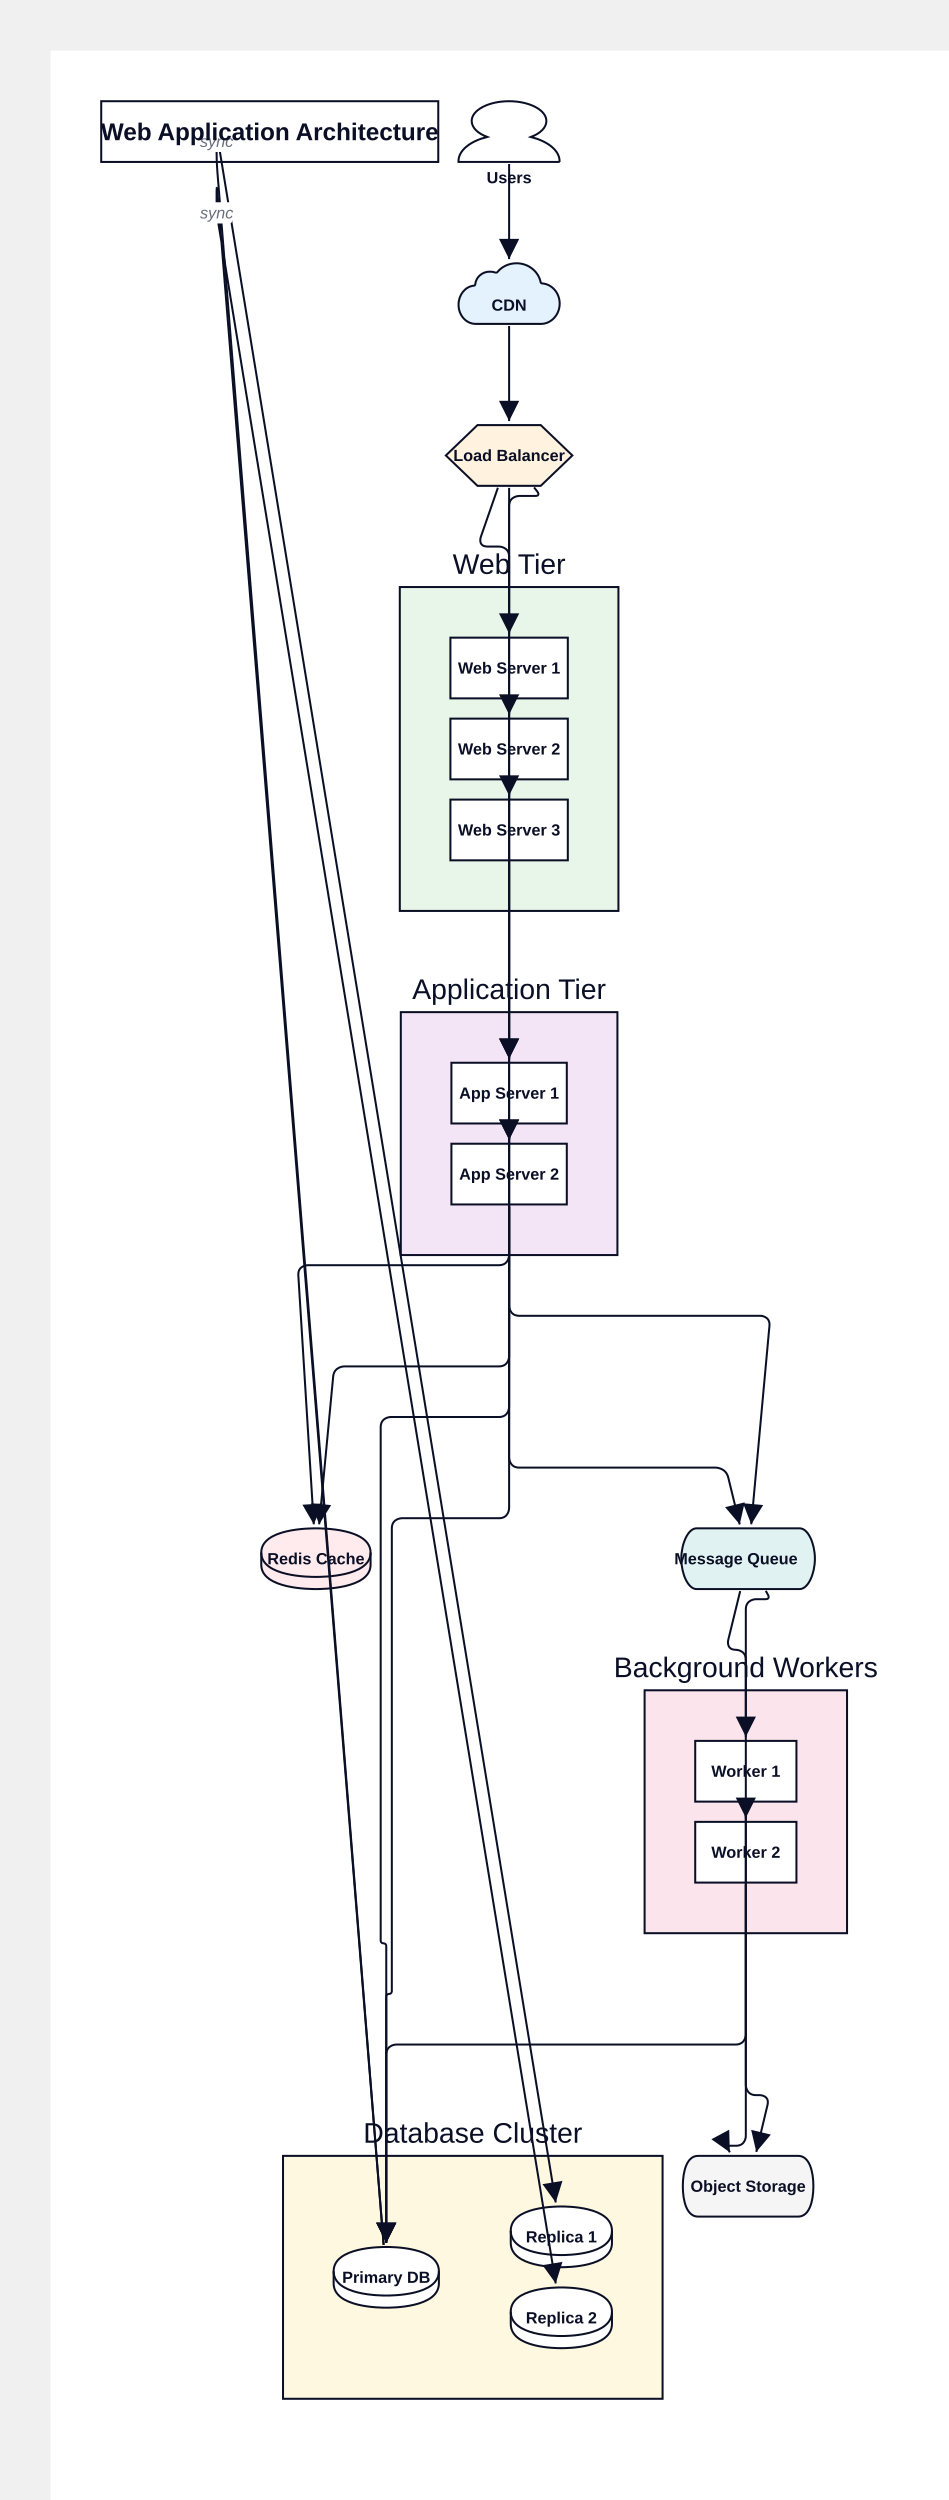
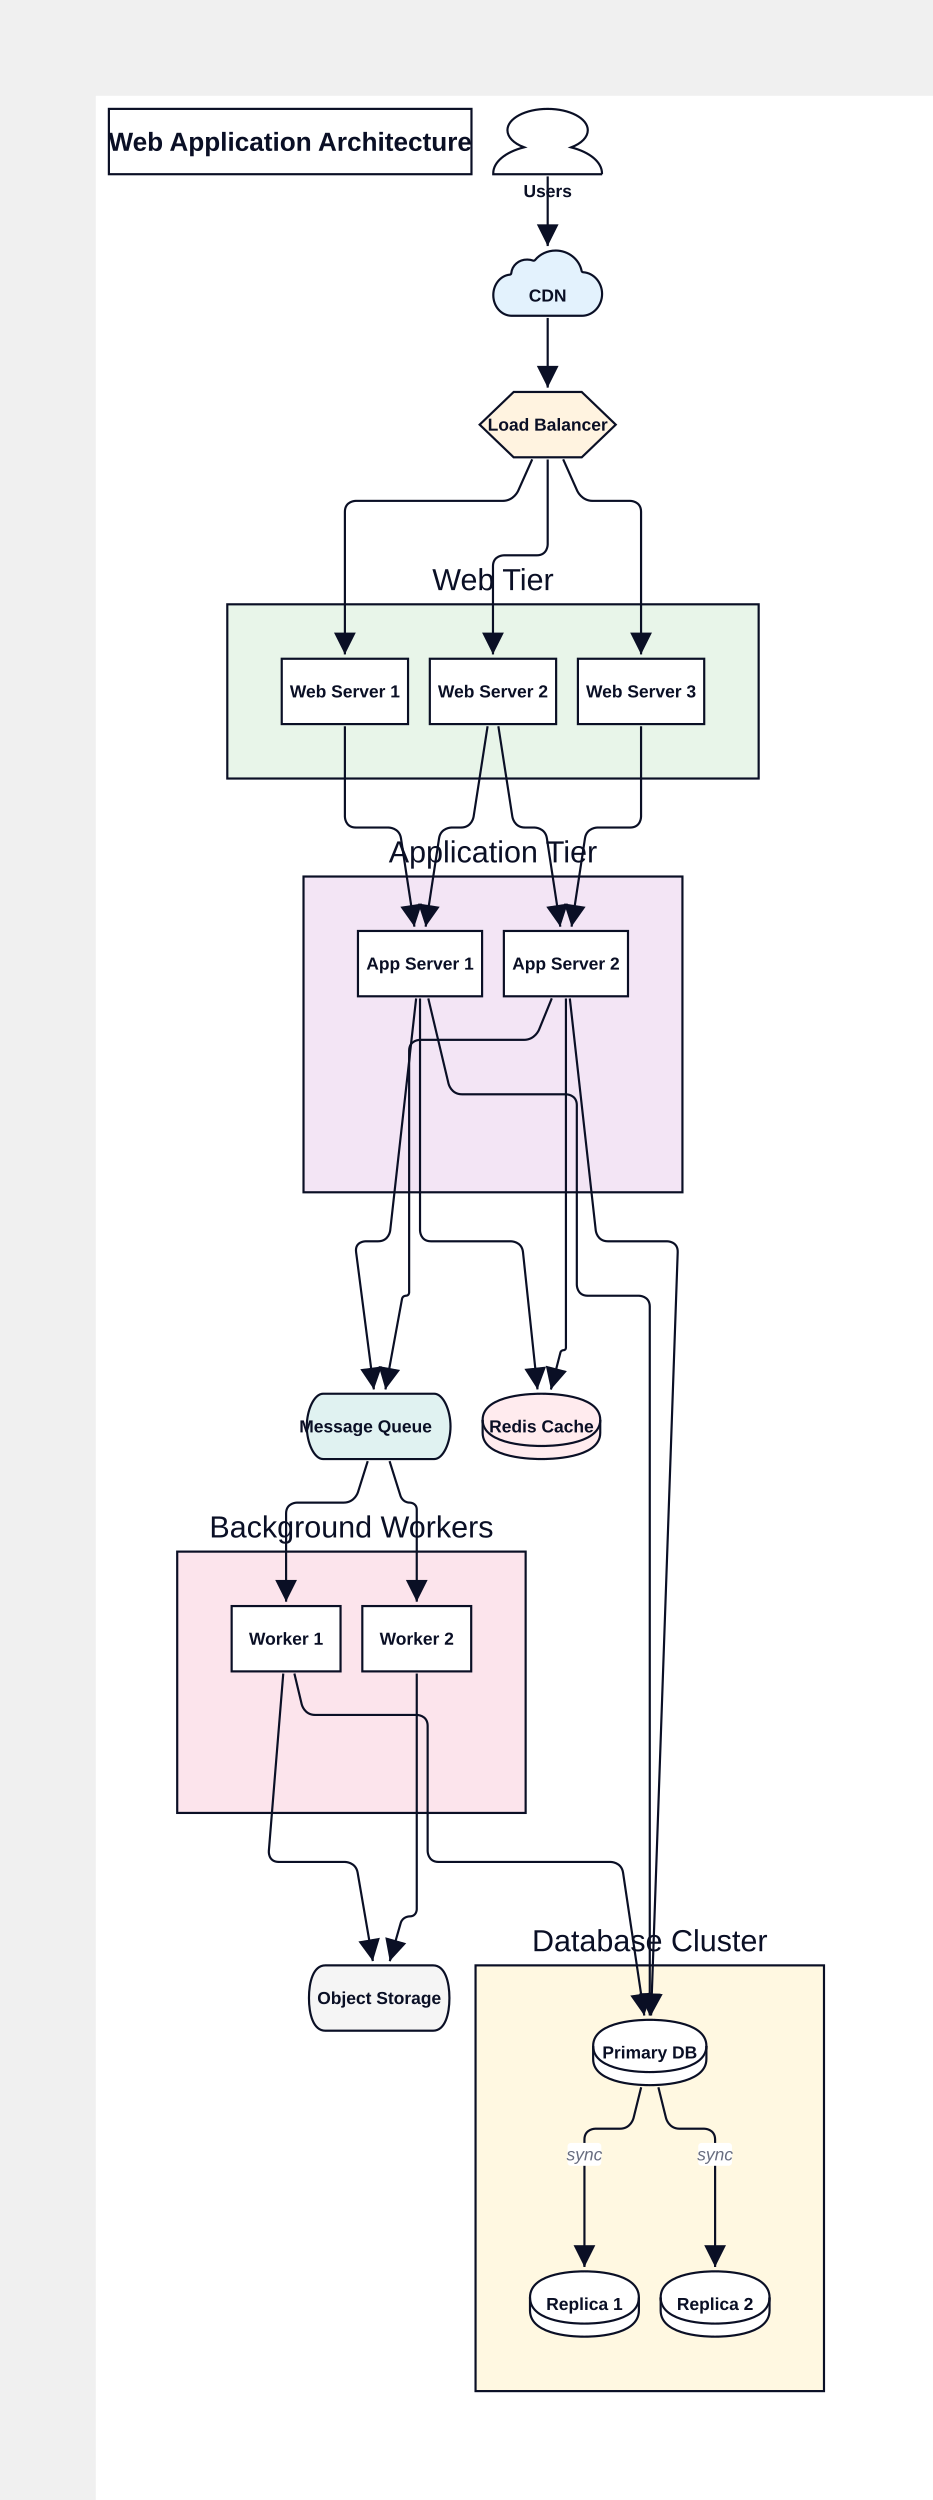
- <svg xmlns="http://www.w3.org/2000/svg" width="936.875" height="2470" viewBox="-50 -50 936.875 2470" data-d2-version="0.1.0">
+ <svg xmlns="http://www.w3.org/2000/svg" width="856.75" height="2296" viewBox="-88 -88 856.75 2296" data-d2-version="0.1.0">
  <defs>
    <marker id="arrow-triangle" markerWidth="10" markerHeight="10" refX="10" refY="5" orient="auto" markerUnits="strokeWidth">
      <path d="M0,0 L10,5 L0,10 Z" fill="#0A0F25" />
    </marker>
    <marker id="arrow-triangle-reverse" markerWidth="10" markerHeight="10" refX="0" refY="5" orient="auto" markerUnits="strokeWidth">
      <path d="M10,0 L0,5 L10,10 Z" fill="#0A0F25" />
    </marker>
    <marker id="arrow-diamond" markerWidth="10" markerHeight="10" refX="10" refY="5" orient="auto" markerUnits="strokeWidth">
      <path d="M0,5 L5,0 L10,5 L5,10 Z" fill="#0A0F25" />
    </marker>
    <marker id="arrow-diamond-reverse" markerWidth="10" markerHeight="10" refX="0" refY="5" orient="auto" markerUnits="strokeWidth">
      <path d="M0,5 L5,0 L10,5 L5,10 Z" fill="#0A0F25" />
    </marker>
    <marker id="arrow-circle" markerWidth="10" markerHeight="10" refX="6" refY="5" orient="auto" markerUnits="strokeWidth">
      <circle cx="5" cy="5" r="4" fill="#0A0F25" />
    </marker>
    <marker id="arrow-circle-reverse" markerWidth="10" markerHeight="10" refX="4" refY="5" orient="auto" markerUnits="strokeWidth">
      <circle cx="5" cy="5" r="4" fill="#0A0F25" />
    </marker>
    <marker id="arrow-cf-one" markerWidth="10" markerHeight="10" refX="10" refY="5" orient="auto" markerUnits="strokeWidth">
      <line x1="10" y1="0" x2="10" y2="10" stroke="#0A0F25" stroke-width="2" />
    </marker>
    <marker id="arrow-cf-one-reverse" markerWidth="10" markerHeight="10" refX="0" refY="5" orient="auto" markerUnits="strokeWidth">
      <line x1="0" y1="0" x2="0" y2="10" stroke="#0A0F25" stroke-width="2" />
    </marker>
    <marker id="arrow-cf-many" markerWidth="10" markerHeight="10" refX="10" refY="5" orient="auto" markerUnits="strokeWidth">
      <path d="M0,5 L10,0 M0,5 L10,5 M0,5 L10,10" stroke="#0A0F25" stroke-width="2" fill="none" />
    </marker>
    <marker id="arrow-cf-many-reverse" markerWidth="10" markerHeight="10" refX="0" refY="5" orient="auto" markerUnits="strokeWidth">
      <path d="M10,5 L0,0 M10,5 L0,5 M10,5 L0,10" stroke="#0A0F25" stroke-width="2" fill="none" />
    </marker>
    <marker id="arrow-cf-one-required" markerWidth="10" markerHeight="10" refX="10" refY="5" orient="auto" markerUnits="strokeWidth">
      <line x1="10" y1="0" x2="10" y2="10" stroke="#0A0F25" stroke-width="2" />
      <line x1="7" y1="0" x2="7" y2="10" stroke="#0A0F25" stroke-width="2" />
    </marker>
    <marker id="arrow-cf-one-required-reverse" markerWidth="10" markerHeight="10" refX="0" refY="5" orient="auto" markerUnits="strokeWidth">
      <line x1="0" y1="0" x2="0" y2="10" stroke="#0A0F25" stroke-width="2" />
      <line x1="3" y1="0" x2="3" y2="10" stroke="#0A0F25" stroke-width="2" />
    </marker>
    <marker id="arrow-cf-many-required" markerWidth="10" markerHeight="10" refX="10" refY="5" orient="auto" markerUnits="strokeWidth">
      <path d="M0,5 L10,0 M0,5 L10,5 M0,5 L10,10" stroke="#0A0F25" stroke-width="2" fill="none" />
      <line x1="3" y1="0" x2="3" y2="10" stroke="#0A0F25" stroke-width="2" />
    </marker>
    <marker id="arrow-cf-many-required-reverse" markerWidth="10" markerHeight="10" refX="0" refY="5" orient="auto" markerUnits="strokeWidth">
      <path d="M10,5 L0,0 M10,5 L0,5 M10,5 L0,10" stroke="#0A0F25" stroke-width="2" fill="none" />
      <line x1="7" y1="0" x2="7" y2="10" stroke="#0A0F25" stroke-width="2" />
    </marker>
    <marker id="arrow-cf-one-optional" markerWidth="10" markerHeight="10" refX="10" refY="5" orient="auto" markerUnits="strokeWidth">
      <line x1="10" y1="0" x2="10" y2="10" stroke="#0A0F25" stroke-width="2" />
      <circle cx="7" cy="5" r="2" stroke="#0A0F25" stroke-width="2" fill="white" />
    </marker>
    <marker id="arrow-cf-one-optional-reverse" markerWidth="10" markerHeight="10" refX="0" refY="5" orient="auto" markerUnits="strokeWidth">
      <line x1="0" y1="0" x2="0" y2="10" stroke="#0A0F25" stroke-width="2" />
      <circle cx="3" cy="5" r="2" stroke="#0A0F25" stroke-width="2" fill="white" />
    </marker>
    <marker id="arrow-cf-many-optional" markerWidth="10" markerHeight="10" refX="10" refY="5" orient="auto" markerUnits="strokeWidth">
      <path d="M0,5 L10,0 M0,5 L10,5 M0,5 L10,10" stroke="#0A0F25" stroke-width="2" fill="none" />
      <circle cx="3" cy="5" r="2" stroke="#0A0F25" stroke-width="2" fill="white" />
    </marker>
    <marker id="arrow-cf-many-optional-reverse" markerWidth="10" markerHeight="10" refX="0" refY="5" orient="auto" markerUnits="strokeWidth">
      <path d="M10,5 L0,0 M10,5 L0,5 M10,5 L0,10" stroke="#0A0F25" stroke-width="2" fill="none" />
      <circle cx="7" cy="5" r="2" stroke="#0A0F25" stroke-width="2" fill="white" />
    </marker>
    <marker id="arrow-line" markerWidth="10" markerHeight="10" refX="10" refY="5" orient="auto" markerUnits="strokeWidth">
      <line x1="10" y1="0" x2="10" y2="10" stroke="#0A0F25" stroke-width="2" />
    </marker>
    <marker id="arrow-line-reverse" markerWidth="10" markerHeight="10" refX="0" refY="5" orient="auto" markerUnits="strokeWidth">
      <line x1="0" y1="0" x2="0" y2="10" stroke="#0A0F25" stroke-width="2" />
    </marker>
    <marker id="arrow-open" markerWidth="10" markerHeight="10" refX="10" refY="5" orient="auto" markerUnits="strokeWidth">
      <path d="M0,0 L10,5 L0,10" stroke="#0A0F25" stroke-width="2" fill="none" />
    </marker>
    <marker id="arrow-open-reverse" markerWidth="10" markerHeight="10" refX="0" refY="5" orient="auto" markerUnits="strokeWidth">
      <path d="M10,0 L0,5 L10,10" stroke="#0A0F25" stroke-width="2" fill="none" />
    </marker>
    <marker id="arrow" markerWidth="10" markerHeight="10" refX="10" refY="5" orient="auto" markerUnits="strokeWidth">
      <path d="M0,0 L10,5 L0,10 Z" fill="#0A0F25" />
    </marker>
    <marker id="arrow-reverse" markerWidth="10" markerHeight="10" refX="0" refY="5" orient="auto" markerUnits="strokeWidth">
      <path d="M10,0 L0,5 L10,10 Z" fill="#0A0F25" />
    </marker>
  </defs>
  <rect width="100%" height="100%" fill="#FFFFFF" />
  <g id="base-layer">
-     <rect x="50" y="50" width="333" height="60" fill="#FFFFFF" stroke="#0A0F25" stroke-width="2" rx="0" ry="0" />
-     <path d="M 503 110 H 403 v -0.853 c 0 -10.233 10.981 -19.457 28.258 -23.876 C 421.741 81.705 416.031 75.891 416.031 69.535 C 416.031 58.76 432.575 50 452.927 50 c 20.351 0 36.896 8.76 36.896 19.535 c 0 6.357 -5.564 12.093 -15.227 15.814 c 17.277 4.419 28.258 13.643 28.258 23.876 v 0.775 Z" fill="#FFFFFF" stroke="#0A0F25" stroke-width="2" />
-     <path d="M 419.527 230.975 C 419.527 231.613 418.861 232.25 418.194 232.25 C 409.701 233.046 403.04 241.173 403.04 251.052 C 403.04 261.568 410.534 270.013 420.026 270.013 H 484.475 C 494.633 270.013 502.96 260.93 502.96 249.936 C 502.96 239.42 495.299 230.656 485.641 230.019 C 484.974 230.019 484.308 229.541 484.142 228.744 C 481.977 218.069 471.985 210.102 460.328 210.102 C 452.667 210.102 445.839 213.448 441.509 218.706 C 441.01 219.344 440.177 219.503 439.677 219.344 C 438.012 218.706 436.18 218.388 434.182 218.388 C 426.521 218.228 420.193 223.805 419.527 230.975 Z" fill="#e3f2fd" stroke="#0A0F25" stroke-width="2" />
-     <polygon points="421.75,370 484.25,370 515.5,400 484.25,430 421.75,430 390.5,400" fill="#fff3e0" stroke="#0A0F25" stroke-width="2" />
-     <rect x="345" y="530" width="216" height="320" fill="#e8f5e9" stroke="#0A0F25" stroke-width="2" rx="0" ry="0" />
-     <rect x="346" y="950" width="214" height="240" fill="#f3e5f5" stroke="#0A0F25" stroke-width="2" rx="0" ry="0" />
-     <path d="M 208.125 1484 C 208.125 1460 256.725 1460 262.125 1460 C 267.525 1460 316.125 1460 316.125 1484 L 316.125 1496 C 316.125 1520 267.525 1520 262.125 1520 C 256.725 1520 208.125 1520 208.125 1496 L 208.125 1484 Z" fill="#ffebee" stroke="#0A0F25" stroke-width="2" />
-     <ellipse cx="262.125" cy="1484" rx="54" ry="24" fill="none" stroke="none" stroke-width="0" />
-     <path d="M 208.125 1484 C 208.125 1508 256.725 1508 262.125 1508 C 267.525 1508 316.125 1508 316.125 1484" fill="none" stroke="#0A0F25" stroke-width="2" />
-     <rect x="229.625" y="2080" width="375" height="240" fill="#fff8e1" stroke="#0A0F25" stroke-width="2" rx="0" ry="0" />
-     <path d="M 638.125 1460 L 740.125 1460 C 748.375 1460 755.125 1475 755.125 1490 C 755.125 1505 748.375 1520 740.125 1520 L 638.125 1520 C 629.875 1520 623.125 1505 623.125 1490 C 623.125 1475 629.875 1460 638.125 1460 Z" fill="#e0f2f1" stroke="#0A0F25" stroke-width="2" />
-     <rect x="586.875" y="1620" width="200" height="240" fill="#fce4ec" stroke="#0A0F25" stroke-width="2" rx="0" ry="0" />
-     <path d="M 639.625 2080 L 738.625 2080 C 749.575 2080 753.625 2095 753.625 2110 C 753.625 2125 749.575 2140 738.625 2140 L 639.625 2140 C 628.675 2140 624.625 2125 624.625 2110 C 624.625 2095 628.675 2080 639.625 2080 Z" fill="#f5f5f5" stroke="#0A0F25" stroke-width="2" />
-     <rect x="395" y="660" width="116" height="60" fill="#FFFFFF" stroke="#0A0F25" stroke-width="2" rx="0" ry="0" />
-     <rect x="395" y="740" width="116" height="60" fill="#FFFFFF" stroke="#0A0F25" stroke-width="2" rx="0" ry="0" />
-     <path d="M 279.625 2194 C 279.625 2170 326.425 2170 331.625 2170 C 336.825 2170 383.625 2170 383.625 2194 L 383.625 2206 C 383.625 2230 336.825 2230 331.625 2230 C 326.425 2230 279.625 2230 279.625 2206 L 279.625 2194 Z" fill="#FFFFFF" stroke="#0A0F25" stroke-width="2" />
-     <ellipse cx="331.625" cy="2194" rx="52" ry="24" fill="none" stroke="none" stroke-width="0" />
-     <path d="M 279.625 2194 C 279.625 2218 326.425 2218 331.625 2218 C 336.825 2218 383.625 2218 383.625 2194" fill="none" stroke="#0A0F25" stroke-width="2" />
-     <path d="M 454.625 2154 C 454.625 2130 499.625 2130 504.625 2130 C 509.625 2130 554.625 2130 554.625 2154 L 554.625 2166 C 554.625 2190 509.625 2190 504.625 2190 C 499.625 2190 454.625 2190 454.625 2166 L 454.625 2154 Z" fill="#FFFFFF" stroke="#0A0F25" stroke-width="2" />
-     <ellipse cx="504.625" cy="2154" rx="50" ry="24" fill="none" stroke="none" stroke-width="0" />
-     <path d="M 454.625 2154 C 454.625 2178 499.625 2178 504.625 2178 C 509.625 2178 554.625 2178 554.625 2154" fill="none" stroke="#0A0F25" stroke-width="2" />
-     <path d="M 454.625 2234 C 454.625 2210 499.625 2210 504.625 2210 C 509.625 2210 554.625 2210 554.625 2234 L 554.625 2246 C 554.625 2270 509.625 2270 504.625 2270 C 499.625 2270 454.625 2270 454.625 2246 L 454.625 2234 Z" fill="#FFFFFF" stroke="#0A0F25" stroke-width="2" />
-     <ellipse cx="504.625" cy="2234" rx="50" ry="24" fill="none" stroke="none" stroke-width="0" />
-     <path d="M 454.625 2234 C 454.625 2258 499.625 2258 504.625 2258 C 509.625 2258 554.625 2258 554.625 2234" fill="none" stroke="#0A0F25" stroke-width="2" />
-     <rect x="395" y="580" width="116" height="60" fill="#FFFFFF" stroke="#0A0F25" stroke-width="2" rx="0" ry="0" />
-     <rect x="396" y="1000" width="114" height="60" fill="#FFFFFF" stroke="#0A0F25" stroke-width="2" rx="0" ry="0" />
-     <rect x="636.875" y="1670" width="100" height="60" fill="#FFFFFF" stroke="#0A0F25" stroke-width="2" rx="0" ry="0" />
-     <rect x="636.875" y="1750" width="100" height="60" fill="#FFFFFF" stroke="#0A0F25" stroke-width="2" rx="0" ry="0" />
-     <rect x="396" y="1080" width="114" height="60" fill="#FFFFFF" stroke="#0A0F25" stroke-width="2" rx="0" ry="0" />
-     <path d="M 329.059 2168.006 C 263.355 1348.791 230.503 939.183 164.799 119.968 C 164.799 119.968 164 110 164 100 C 164 96 164 94 164 90 C 164 90 164 80 165.616 89.869 C 298.996 904.342 365.686 1311.579 499.066 2126.053" fill="none" stroke="#0A0F25" stroke-width="2" marker-end="url(#arrow-triangle)" />
-     <rect x="148.5" y="79.154" width="31" height="21" fill="#FFFFFF" stroke="none" stroke-width="1" rx="3" ry="3" />
-     <text x="164" y="95.154" text-anchor="middle" dominant-baseline="alphabetic" font-family="Arial, sans-serif" font-size="16" style="fill: #676C7E; font-style: italic">sync</text>
-     <path d="M 329.034 2168.007 C 263.343 1356.791 230.498 951.183 164.807 139.967 C 164.807 139.967 164 130 164 140 C 164 144 164 146 164 150 C 164 150 164 160 165.616 169.869 C 298.996 984.342 365.686 1391.579 499.066 2206.053" fill="none" stroke="#0A0F25" stroke-width="2" marker-end="url(#arrow-triangle)" />
-     <rect x="148.551" y="149.81" width="31" height="21" fill="#FFFFFF" stroke="none" stroke-width="1" rx="3" ry="3" />
-     <text x="164.051" y="165.81" text-anchor="middle" dominant-baseline="alphabetic" font-family="Arial, sans-serif" font-size="16" style="fill: #676C7E; font-style: italic">sync</text>
-     <path d="M 453 112 C 453 149.6 453 168.4 453 206" fill="none" stroke="#0A0F25" stroke-width="2" marker-end="url(#arrow-triangle)" />
-     <path d="M 453 272 C 453 309.6 453 328.4 453 366" fill="none" stroke="#0A0F25" stroke-width="2" marker-end="url(#arrow-triangle)" />
-     <path d="M 477.669 431.576 C 478.985 433.261 479.643 434.103 480.959 435.788 C 480.959 435.788 484.25 440 478.905 440 C 472.543 440 469.362 440 463 440 C 463 440 453 440 453 450 C 453 500.4 453 525.6 453 576" fill="none" stroke="#0A0F25" stroke-width="2" marker-end="url(#arrow-triangle)" />
-     <path d="M 453 432 C 453 521.6 453 566.4 453 656" fill="none" stroke="#0A0F25" stroke-width="2" marker-end="url(#arrow-triangle)" />
-     <path d="M 441.927 431.889 C 435.168 451.355 431.789 461.088 425.03 480.553 C 425.03 480.553 421.75 490 431.75 490 C 436.25 490 438.5 490 443 490 C 443 490 453 490 453 500 C 453 594.4 453 641.6 453 736" fill="none" stroke="#0A0F25" stroke-width="2" marker-end="url(#arrow-triangle)" />
-     <path d="M 453 642 C 453 783.6 453 854.4 453 996" fill="none" stroke="#0A0F25" stroke-width="2" marker-end="url(#arrow-triangle)" />
-     <path d="M 453 722 C 453 831.6 453 886.4 453 996" fill="none" stroke="#0A0F25" stroke-width="2" marker-end="url(#arrow-triangle)" />
-     <path d="M 453 722 C 453 863.6 453 934.4 453 1076" fill="none" stroke="#0A0F25" stroke-width="2" marker-end="url(#arrow-triangle)" />
-     <path d="M 453 802 C 453 911.6 453 966.4 453 1076" fill="none" stroke="#0A0F25" stroke-width="2" marker-end="url(#arrow-triangle)" />
-     <path d="M 453 1062 C 453 1113.2 453 1138.8 453 1190 C 453 1190 453 1200 443 1200 C 367.45 1200 329.675 1200 254.125 1200 C 254.125 1200 244.125 1200 244.744 1209.981 C 250.853 1308.392 253.907 1357.597 260.015 1456.008" fill="none" stroke="#0A0F25" stroke-width="2" marker-end="url(#arrow-triangle)" />
-     <path d="M 453 1142 C 453 1201.2 453 1230.8 453 1290 C 453 1290 453 1300 443 1300 C 381.85 1300 351.275 1300 290.125 1300 C 290.125 1300 280.125 1300 279.182 1309.955 C 273.647 1368.38 270.879 1397.593 265.344 1456.018" fill="none" stroke="#0A0F25" stroke-width="2" marker-end="url(#arrow-triangle)" />
-     <path d="M 453 1062 C 453 1173.2 453 1228.8 453 1340 C 453 1340 453 1350 443 1350 C 400.25 1350 378.875 1350 336.125 1350 C 336.125 1350 326.125 1350 326.125 1360 C 326.125 1562.9 326.125 1664.35 326.125 1867.25 C 326.125 1867.25 326.125 1870 328.875 1870 C 328.875 1870 328.875 1870 328.875 1870 C 328.875 1870 331.625 1870 331.625 1872.75 C 331.625 1990.05 331.625 2048.7 331.625 2166" fill="none" stroke="#0A0F25" stroke-width="2" marker-end="url(#arrow-triangle)" />
-     <path d="M 453 1142 C 453 1261.2 453 1320.8 453 1440 C 453 1440 453 1450 443 1450 C 404.65 1450 385.475 1450 347.125 1450 C 347.125 1450 337.125 1450 337.125 1460 C 337.125 1642.9 337.125 1734.35 337.125 1917.25 C 337.125 1917.25 337.125 1920 334.375 1920 C 334.375 1920 334.375 1920 334.375 1920 C 334.375 1920 331.625 1920 331.625 1922.75 C 331.625 2020.05 331.625 2068.7 331.625 2166" fill="none" stroke="#0A0F25" stroke-width="2" marker-end="url(#arrow-triangle)" />
-     <path d="M 453 1062 C 453 1193.2 453 1258.8 453 1390 C 453 1390 453 1400 463 1400 C 540.65 1400 579.475 1400 657.125 1400 C 657.125 1400 667.125 1400 669.5 1409.714 C 674.036 1428.274 676.305 1437.554 680.842 1456.114" fill="none" stroke="#0A0F25" stroke-width="2" marker-end="url(#arrow-triangle)" />
-     <path d="M 453 1142 C 453 1181.2 453 1200.8 453 1240 C 453 1240 453 1250 463 1250 C 558.25 1250 605.875 1250 701.125 1250 C 701.125 1250 711.125 1250 710.212 1259.958 C 703.023 1338.382 699.429 1377.593 692.24 1456.017" fill="none" stroke="#0A0F25" stroke-width="2" marker-end="url(#arrow-triangle)" />
-     <path d="M 706.589 1521.752 C 707.496 1523.402 707.95 1524.227 708.857 1525.876 C 708.857 1525.876 711.125 1530 706.419 1530 C 702.601 1530 700.692 1530 696.875 1530 C 696.875 1530 686.875 1530 686.875 1540 C 686.875 1590.4 686.875 1615.6 686.875 1666" fill="none" stroke="#0A0F25" stroke-width="2" marker-end="url(#arrow-triangle)" />
-     <path d="M 681.317 1521.943 C 676.578 1541.329 674.209 1551.022 669.47 1570.407 C 669.47 1570.407 667.125 1580 677 1580 C 677 1580 677 1580 677 1580 C 677 1580 686.875 1580 686.875 1589.875 C 686.875 1652.325 686.875 1683.55 686.875 1746" fill="none" stroke="#0A0F25" stroke-width="2" marker-end="url(#arrow-triangle)" />
-     <path d="M 686.875 1732 C 686.875 1863.35 686.875 1929.025 686.875 2060.375 C 686.875 2060.375 686.875 2070 677.25 2070 C 674.871 2070 673.681 2070 671.302 2070 C 671.302 2070 667.625 2070 669.366 2073.238 C 670.062 2074.534 670.41 2075.181 671.106 2076.477" fill="none" stroke="#0A0F25" stroke-width="2" marker-end="url(#arrow-triangle)" />
-     <path d="M 686.875 1812 C 686.875 1891.2 686.875 1930.8 686.875 2010 C 686.875 2010 686.875 2020 696.875 2020 C 698.375 2020 699.125 2020 700.625 2020 C 700.625 2020 710.625 2020 708.301 2029.726 C 703.869 2048.28 701.653 2057.556 697.221 2076.109" fill="none" stroke="#0A0F25" stroke-width="2" marker-end="url(#arrow-triangle)" />
-     <path d="M 686.875 1732 C 686.875 1823.2 686.875 1868.8 686.875 1960 C 686.875 1960 686.875 1970 676.875 1970 C 542.775 1970 475.725 1970 341.625 1970 C 341.625 1970 331.625 1970 331.625 1980 C 331.625 2054.4 331.625 2091.6 331.625 2166" fill="none" stroke="#0A0F25" stroke-width="2" marker-end="url(#arrow-triangle)" />
-     <text x="216.5" y="88.5" text-anchor="middle" dominant-baseline="alphabetic" font-family="Arial, sans-serif" font-size="24" style="fill: #0A0F25; font-weight: 700">Web Application Architecture</text>
-     <text x="453" y="131" text-anchor="middle" dominant-baseline="alphabetic" font-family="Arial, sans-serif" font-size="16" style="fill: #0A0F25; font-weight: 700">Users</text>
-     <text x="452.95" y="256.94" text-anchor="middle" dominant-baseline="alphabetic" font-family="Arial, sans-serif" font-size="16" style="fill: #0A0F25; font-weight: 700">CDN</text>
-     <text x="453" y="405.5" text-anchor="middle" dominant-baseline="alphabetic" font-family="Arial, sans-serif" font-size="16" style="fill: #0A0F25; font-weight: 700">Load Balancer</text>
-     <text x="453" y="517" text-anchor="middle" dominant-baseline="alphabetic" font-family="Arial, sans-serif" font-size="28" style="fill: #0A0F25">Web Tier</text>
-     <text x="453" y="937" text-anchor="middle" dominant-baseline="alphabetic" font-family="Arial, sans-serif" font-size="28" style="fill: #0A0F25">Application Tier</text>
-     <text x="262.125" y="1495.5" text-anchor="middle" dominant-baseline="alphabetic" font-family="Arial, sans-serif" font-size="16" style="fill: #0A0F25; font-weight: 700">Redis Cache</text>
-     <text x="417.125" y="2067" text-anchor="middle" dominant-baseline="alphabetic" font-family="Arial, sans-serif" font-size="28" style="fill: #0A0F25">Database Cluster</text>
-     <text x="677.125" y="1495.5" text-anchor="middle" dominant-baseline="alphabetic" font-family="Arial, sans-serif" font-size="16" style="fill: #0A0F25; font-weight: 700">Message Queue</text>
-     <text x="686.875" y="1607" text-anchor="middle" dominant-baseline="alphabetic" font-family="Arial, sans-serif" font-size="28" style="fill: #0A0F25">Background Workers</text>
-     <text x="689.125" y="2115.5" text-anchor="middle" dominant-baseline="alphabetic" font-family="Arial, sans-serif" font-size="16" style="fill: #0A0F25; font-weight: 700">Object Storage</text>
-     <text x="453" y="695.5" text-anchor="middle" dominant-baseline="alphabetic" font-family="Arial, sans-serif" font-size="16" style="fill: #0A0F25; font-weight: 700">Web Server 2</text>
-     <text x="453" y="775.5" text-anchor="middle" dominant-baseline="alphabetic" font-family="Arial, sans-serif" font-size="16" style="fill: #0A0F25; font-weight: 700">Web Server 3</text>
-     <text x="331.625" y="2205.5" text-anchor="middle" dominant-baseline="alphabetic" font-family="Arial, sans-serif" font-size="16" style="fill: #0A0F25; font-weight: 700">Primary DB</text>
-     <text x="504.625" y="2165.5" text-anchor="middle" dominant-baseline="alphabetic" font-family="Arial, sans-serif" font-size="16" style="fill: #0A0F25; font-weight: 700">Replica 1</text>
-     <text x="504.625" y="2245.5" text-anchor="middle" dominant-baseline="alphabetic" font-family="Arial, sans-serif" font-size="16" style="fill: #0A0F25; font-weight: 700">Replica 2</text>
-     <text x="453" y="615.5" text-anchor="middle" dominant-baseline="alphabetic" font-family="Arial, sans-serif" font-size="16" style="fill: #0A0F25; font-weight: 700">Web Server 1</text>
-     <text x="453" y="1035.5" text-anchor="middle" dominant-baseline="alphabetic" font-family="Arial, sans-serif" font-size="16" style="fill: #0A0F25; font-weight: 700">App Server 1</text>
-     <text x="686.875" y="1705.5" text-anchor="middle" dominant-baseline="alphabetic" font-family="Arial, sans-serif" font-size="16" style="fill: #0A0F25; font-weight: 700">Worker 1</text>
-     <text x="686.875" y="1785.5" text-anchor="middle" dominant-baseline="alphabetic" font-family="Arial, sans-serif" font-size="16" style="fill: #0A0F25; font-weight: 700">Worker 2</text>
-     <text x="453" y="1115.5" text-anchor="middle" dominant-baseline="alphabetic" font-family="Arial, sans-serif" font-size="16" style="fill: #0A0F25; font-weight: 700">App Server 2</text>
+     <rect x="12" y="12" width="333" height="60" fill="#FFFFFF" stroke="#0A0F25" stroke-width="2" rx="0" ry="0" />
+     <path d="M 465 72 H 365 v -0.853 c 0 -10.233 10.981 -19.457 28.258 -23.876 C 383.741 43.705 378.031 37.891 378.031 31.535 C 378.031 20.76 394.575 12 414.927 12 c 20.351 0 36.896 8.76 36.896 19.535 c 0 6.357 -5.564 12.093 -15.227 15.814 c 17.277 4.419 28.258 13.643 28.258 23.876 v 0.775 Z" fill="#FFFFFF" stroke="#0A0F25" stroke-width="2" />
+     <path d="M 381.527 162.975 C 381.527 163.613 380.861 164.25 380.194 164.25 C 371.701 165.046 365.04 173.173 365.04 183.052 C 365.04 193.568 372.534 202.013 382.026 202.013 H 446.475 C 456.633 202.013 464.96 192.93 464.96 181.936 C 464.96 171.42 457.299 162.656 447.641 162.019 C 446.974 162.019 446.308 161.541 446.142 160.744 C 443.977 150.069 433.985 142.102 422.328 142.102 C 414.667 142.102 407.839 145.448 403.509 150.706 C 403.01 151.344 402.177 151.503 401.677 151.344 C 400.012 150.706 398.18 150.388 396.182 150.388 C 388.521 150.228 382.193 155.805 381.527 162.975 Z" fill="#e3f2fd" stroke="#0A0F25" stroke-width="2" />
+     <polygon points="383.75,272 446.25,272 477.5,302 446.25,332 383.75,332 352.5,302" fill="#fff3e0" stroke="#0A0F25" stroke-width="2" />
+     <rect x="120.75" y="467" width="488" height="160" fill="#e8f5e9" stroke="#0A0F25" stroke-width="2" rx="0" ry="0" />
+     <rect x="190.75" y="717" width="348" height="290" fill="#f3e5f5" stroke="#0A0F25" stroke-width="2" rx="0" ry="0" />
+     <path d="M 355.25 1216 C 355.25 1192 403.85 1192 409.25 1192 C 414.65 1192 463.25 1192 463.25 1216 L 463.25 1228 C 463.25 1252 414.65 1252 409.25 1252 C 403.85 1252 355.25 1252 355.25 1228 L 355.25 1216 Z" fill="#ffebee" stroke="#0A0F25" stroke-width="2" />
+     <ellipse cx="409.25" cy="1216" rx="54" ry="24" fill="none" stroke="none" stroke-width="0" />
+     <path d="M 355.25 1216 C 355.25 1240 403.85 1240 409.25 1240 C 414.65 1240 463.25 1240 463.25 1216" fill="none" stroke="#0A0F25" stroke-width="2" />
+     <rect x="348.75" y="1717" width="320" height="391" fill="#fff8e1" stroke="#0A0F25" stroke-width="2" rx="0" ry="0" />
+     <path d="M 208.75 1192 L 310.75 1192 C 319 1192 325.75 1207 325.75 1222 C 325.75 1237 319 1252 310.75 1252 L 208.75 1252 C 200.5 1252 193.75 1237 193.75 1222 C 193.75 1207 200.5 1192 208.75 1192 Z" fill="#e0f2f1" stroke="#0A0F25" stroke-width="2" />
+     <rect x="74.75" y="1337" width="320" height="240" fill="#fce4ec" stroke="#0A0F25" stroke-width="2" rx="0" ry="0" />
+     <path d="M 210.75 1717 L 309.75 1717 C 320.7 1717 324.75 1732 324.75 1747 C 324.75 1762 320.7 1777 309.75 1777 L 210.75 1777 C 199.8 1777 195.75 1762 195.75 1747 C 195.75 1732 199.8 1717 210.75 1717 Z" fill="#f5f5f5" stroke="#0A0F25" stroke-width="2" />
+     <rect x="306.75" y="517" width="116" height="60" fill="#FFFFFF" stroke="#0A0F25" stroke-width="2" rx="0" ry="0" />
+     <rect x="442.75" y="517" width="116" height="60" fill="#FFFFFF" stroke="#0A0F25" stroke-width="2" rx="0" ry="0" />
+     <path d="M 456.75 1791 C 456.75 1767 503.55 1767 508.75 1767 C 513.95 1767 560.75 1767 560.75 1791 L 560.75 1803 C 560.75 1827 513.95 1827 508.75 1827 C 503.55 1827 456.75 1827 456.75 1803 L 456.75 1791 Z" fill="#FFFFFF" stroke="#0A0F25" stroke-width="2" />
+     <ellipse cx="508.75" cy="1791" rx="52" ry="24" fill="none" stroke="none" stroke-width="0" />
+     <path d="M 456.75 1791 C 456.75 1815 503.55 1815 508.75 1815 C 513.95 1815 560.75 1815 560.75 1791" fill="none" stroke="#0A0F25" stroke-width="2" />
+     <path d="M 398.75 2022 C 398.75 1998 443.75 1998 448.75 1998 C 453.75 1998 498.75 1998 498.75 2022 L 498.75 2034 C 498.75 2058 453.75 2058 448.75 2058 C 443.75 2058 398.75 2058 398.75 2034 L 398.75 2022 Z" fill="#FFFFFF" stroke="#0A0F25" stroke-width="2" />
+     <ellipse cx="448.75" cy="2022" rx="50" ry="24" fill="none" stroke="none" stroke-width="0" />
+     <path d="M 398.75 2022 C 398.75 2046 443.75 2046 448.75 2046 C 453.75 2046 498.75 2046 498.75 2022" fill="none" stroke="#0A0F25" stroke-width="2" />
+     <path d="M 518.75 2022 C 518.75 1998 563.75 1998 568.75 1998 C 573.75 1998 618.75 1998 618.75 2022 L 618.75 2034 C 618.75 2058 573.75 2058 568.75 2058 C 563.75 2058 518.75 2058 518.75 2034 L 518.75 2022 Z" fill="#FFFFFF" stroke="#0A0F25" stroke-width="2" />
+     <ellipse cx="568.75" cy="2022" rx="50" ry="24" fill="none" stroke="none" stroke-width="0" />
+     <path d="M 518.75 2022 C 518.75 2046 563.75 2046 568.75 2046 C 573.75 2046 618.75 2046 618.75 2022" fill="none" stroke="#0A0F25" stroke-width="2" />
+     <rect x="170.75" y="517" width="116" height="60" fill="#FFFFFF" stroke="#0A0F25" stroke-width="2" rx="0" ry="0" />
+     <rect x="240.75" y="767" width="114" height="60" fill="#FFFFFF" stroke="#0A0F25" stroke-width="2" rx="0" ry="0" />
+     <rect x="124.75" y="1387" width="100" height="60" fill="#FFFFFF" stroke="#0A0F25" stroke-width="2" rx="0" ry="0" />
+     <rect x="244.75" y="1387" width="100" height="60" fill="#FFFFFF" stroke="#0A0F25" stroke-width="2" rx="0" ry="0" />
+     <rect x="374.75" y="767" width="114" height="60" fill="#FFFFFF" stroke="#0A0F25" stroke-width="2" rx="0" ry="0" />
+     <path d="M 500.841 1828.941 C 498.033 1840.282 496.628 1845.952 493.82 1857.293 C 493.82 1857.293 491.417 1867 481.417 1867 C 472.35 1867 467.817 1867 458.75 1867 C 458.75 1867 448.75 1867 448.75 1877 C 448.75 1923.8 448.75 1947.2 448.75 1994" fill="none" stroke="#0A0F25" stroke-width="2" marker-end="url(#arrow-triangle)" />
+     <rect x="433.25" y="1880.063" width="31" height="21" fill="#FFFFFF" stroke="none" stroke-width="1" rx="3" ry="3" />
+     <text x="448.75" y="1896.063" text-anchor="middle" dominant-baseline="alphabetic" font-family="Arial, sans-serif" font-size="16" style="fill: #676C7E; font-style: italic">sync</text>
+     <path d="M 516.659 1828.941 C 519.467 1840.282 520.872 1845.952 523.68 1857.293 C 523.68 1857.293 526.083 1867 536.083 1867 C 545.15 1867 549.683 1867 558.75 1867 C 558.75 1867 568.75 1867 568.75 1877 C 568.75 1923.8 568.75 1947.2 568.75 1994" fill="none" stroke="#0A0F25" stroke-width="2" marker-end="url(#arrow-triangle)" />
+     <rect x="553.25" y="1880.063" width="31" height="21" fill="#FFFFFF" stroke="none" stroke-width="1" rx="3" ry="3" />
+     <text x="568.75" y="1896.063" text-anchor="middle" dominant-baseline="alphabetic" font-family="Arial, sans-serif" font-size="16" style="fill: #676C7E; font-style: italic">sync</text>
+     <path d="M 415 74 C 415 99.6 415 112.4 415 138" fill="none" stroke="#0A0F25" stroke-width="2" marker-end="url(#arrow-triangle)" />
+     <path d="M 415 204 C 415 229.6 415 242.4 415 268" fill="none" stroke="#0A0F25" stroke-width="2" marker-end="url(#arrow-triangle)" />
+     <path d="M 400.792 333.826 C 395.606 345.443 393.013 351.252 387.827 362.869 C 387.827 362.869 383.75 372 373.75 372 C 319.75 372 292.75 372 238.75 372 C 238.75 372 228.75 372 228.75 382 C 228.75 434.4 228.75 460.6 228.75 513" fill="none" stroke="#0A0F25" stroke-width="2" marker-end="url(#arrow-triangle)" />
+     <path d="M 415 334 C 415 365.2 415 380.8 415 412 C 415 412 415 422 405 422 C 392.9 422 386.85 422 374.75 422 C 374.75 422 364.75 422 364.75 432 C 364.75 464.4 364.75 480.6 364.75 513" fill="none" stroke="#0A0F25" stroke-width="2" marker-end="url(#arrow-triangle)" />
+     <path d="M 429.208 333.826 C 434.394 345.443 436.987 351.252 442.173 362.869 C 442.173 362.869 446.25 372 456.25 372 C 470.05 372 476.95 372 490.75 372 C 490.75 372 500.75 372 500.75 382 C 500.75 434.4 500.75 460.6 500.75 513" fill="none" stroke="#0A0F25" stroke-width="2" marker-end="url(#arrow-triangle)" />
+     <path d="M 228.75 579 C 228.75 612.2 228.75 628.8 228.75 662 C 228.75 662 228.75 672 238.75 672 C 250.75 672 256.75 672 268.75 672 C 268.75 672 278.75 672 280.253 681.886 C 285.187 714.35 287.654 730.582 292.589 763.045" fill="none" stroke="#0A0F25" stroke-width="2" marker-end="url(#arrow-triangle)" />
+     <path d="M 359.804 578.976 C 354.661 612.233 352.089 628.861 346.945 662.118 C 346.945 662.118 345.417 672 335.417 672 C 331.95 672 330.217 672 326.75 672 C 326.75 672 316.75 672 315.247 681.886 C 310.313 714.35 307.846 730.582 302.911 763.045" fill="none" stroke="#0A0F25" stroke-width="2" marker-end="url(#arrow-triangle)" />
+     <path d="M 369.696 578.976 C 374.839 612.233 377.411 628.861 382.555 662.118 C 382.555 662.118 384.083 672 394.083 672 C 397.55 672 399.283 672 402.75 672 C 402.75 672 412.75 672 414.253 681.886 C 419.187 714.35 421.654 730.582 426.589 763.045" fill="none" stroke="#0A0F25" stroke-width="2" marker-end="url(#arrow-triangle)" />
+     <path d="M 500.75 579 C 500.75 612.2 500.75 628.8 500.75 662 C 500.75 662 500.75 672 490.75 672 C 478.75 672 472.75 672 460.75 672 C 460.75 672 450.75 672 449.247 681.886 C 444.313 714.35 441.846 730.582 436.911 763.045" fill="none" stroke="#0A0F25" stroke-width="2" marker-end="url(#arrow-triangle)" />
+     <path d="M 297.75 829 C 297.75 914.2 297.75 956.8 297.75 1042 C 297.75 1042 297.75 1052 307.75 1052 C 337.15 1052 351.85 1052 381.25 1052 C 381.25 1052 391.25 1052 392.303 1061.944 C 397.643 1112.376 400.313 1137.591 405.652 1188.022" fill="none" stroke="#0A0F25" stroke-width="2" marker-end="url(#arrow-triangle)" />
+     <path d="M 431.75 829 C 431.75 957.3 431.75 1021.45 431.75 1149.75 C 431.75 1149.75 431.75 1152 429.5 1152 C 429.5 1152 429.5 1152 429.5 1152 C 429.5 1152 427.25 1152 426.69 1154.179 C 423.198 1167.758 421.452 1174.547 417.96 1188.126" fill="none" stroke="#0A0F25" stroke-width="2" marker-end="url(#arrow-triangle)" />
+     <path d="M 305.337 828.946 C 312.778 860.276 316.498 875.941 323.939 907.271 C 323.939 907.271 326.25 917 336.25 917 C 374.45 917 393.55 917 431.75 917 C 431.75 917 441.75 917 441.75 927 C 441.75 993 441.75 1026 441.75 1092 C 441.75 1092 441.75 1102 451.75 1102 C 470.55 1102 479.95 1102 498.75 1102 C 498.75 1102 508.75 1102 508.75 1112 C 508.75 1372.4 508.75 1502.6 508.75 1763" fill="none" stroke="#0A0F25" stroke-width="2" marker-end="url(#arrow-triangle)" />
+     <path d="M 435.325 828.988 C 444.851 914.217 449.614 956.832 459.139 1042.062 C 459.139 1042.062 460.25 1052 470.25 1052 C 492.05 1052 502.95 1052 524.75 1052 C 524.75 1052 534.75 1052 534.401 1061.994 C 524.615 1342.397 519.722 1482.599 509.936 1763.002" fill="none" stroke="#0A0F25" stroke-width="2" marker-end="url(#arrow-triangle)" />
+     <path d="M 294.175 828.988 C 284.649 914.217 279.886 956.832 270.361 1042.062 C 270.361 1042.062 269.25 1052 259.25 1052 C 254.65 1052 252.35 1052 247.75 1052 C 247.75 1052 237.75 1052 239.033 1061.917 C 245.562 1112.364 248.826 1137.587 255.354 1188.033" fill="none" stroke="#0A0F25" stroke-width="2" marker-end="url(#arrow-triangle)" />
+     <path d="M 418.782 828.852 C 414.077 840.407 411.725 846.184 407.021 857.738 C 407.021 857.738 403.25 867 393.25 867 C 355.05 867 335.95 867 297.75 867 C 297.75 867 287.75 867 287.75 877 C 287.75 965.8 287.75 1010.2 287.75 1099 C 287.75 1099 287.75 1102 284.75 1102 C 284.75 1102 284.75 1102 284.75 1102 C 284.75 1102 281.75 1102 281.209 1104.951 C 275.114 1138.197 272.066 1154.82 265.971 1188.066" fill="none" stroke="#0A0F25" stroke-width="2" marker-end="url(#arrow-triangle)" />
+     <path d="M 249.722 1253.908 C 246.132 1265.329 244.338 1271.039 240.748 1282.46 C 240.748 1282.46 237.75 1292 227.75 1292 C 210.55 1292 201.95 1292 184.75 1292 C 184.75 1292 174.75 1292 174.75 1302 C 174.75 1334.4 174.75 1350.6 174.75 1383" fill="none" stroke="#0A0F25" stroke-width="2" marker-end="url(#arrow-triangle)" />
+     <path d="M 269.778 1253.908 C 273.787 1266.664 275.792 1273.043 279.801 1285.799 C 279.801 1285.799 281.75 1292 288.25 1292 C 288.25 1292 288.25 1292 288.25 1292 C 288.25 1292 294.75 1292 294.75 1298.5 C 294.75 1332.3 294.75 1349.2 294.75 1383" fill="none" stroke="#0A0F25" stroke-width="2" marker-end="url(#arrow-triangle)" />
+     <path d="M 172.149 1448.993 C 166.847 1514.209 164.196 1546.817 158.894 1612.033 C 158.894 1612.033 158.083 1622 168.083 1622 C 192.35 1622 204.483 1622 228.75 1622 C 228.75 1622 238.75 1622 240.445 1631.855 C 246.032 1664.336 248.825 1680.577 254.412 1713.058" fill="none" stroke="#0A0F25" stroke-width="2" marker-end="url(#arrow-triangle)" />
+     <path d="M 294.75 1449 C 294.75 1535.6 294.75 1578.9 294.75 1665.5 C 294.75 1665.5 294.75 1672 288.25 1672 C 288.25 1672 288.25 1672 288.25 1672 C 288.25 1672 281.75 1672 279.959 1678.248 C 275.956 1692.211 273.955 1699.192 269.952 1713.155" fill="none" stroke="#0A0F25" stroke-width="2" marker-end="url(#arrow-triangle)" />
+     <path d="M 182.356 1448.946 C 185.054 1460.276 186.403 1465.941 189.1 1477.272 C 189.1 1477.272 191.417 1487 201.417 1487 C 238.75 1487 257.417 1487 294.75 1487 C 294.75 1487 304.75 1487 304.75 1497 C 304.75 1543 304.75 1566 304.75 1612 C 304.75 1612 304.75 1622 314.75 1622 C 377.95 1622 409.55 1622 472.75 1622 C 472.75 1622 482.75 1622 484.22 1631.891 C 492.014 1684.352 495.911 1710.583 503.705 1763.043" fill="none" stroke="#0A0F25" stroke-width="2" marker-end="url(#arrow-triangle)" />
+     <text x="178.5" y="50.5" text-anchor="middle" dominant-baseline="alphabetic" font-family="Arial, sans-serif" font-size="24" style="fill: #0A0F25; font-weight: 700">Web Application Architecture</text>
+     <text x="415" y="93" text-anchor="middle" dominant-baseline="alphabetic" font-family="Arial, sans-serif" font-size="16" style="fill: #0A0F25; font-weight: 700">Users</text>
+     <text x="414.95" y="188.94" text-anchor="middle" dominant-baseline="alphabetic" font-family="Arial, sans-serif" font-size="16" style="fill: #0A0F25; font-weight: 700">CDN</text>
+     <text x="415" y="307.5" text-anchor="middle" dominant-baseline="alphabetic" font-family="Arial, sans-serif" font-size="16" style="fill: #0A0F25; font-weight: 700">Load Balancer</text>
+     <text x="364.75" y="454" text-anchor="middle" dominant-baseline="alphabetic" font-family="Arial, sans-serif" font-size="28" style="fill: #0A0F25">Web Tier</text>
+     <text x="364.75" y="704" text-anchor="middle" dominant-baseline="alphabetic" font-family="Arial, sans-serif" font-size="28" style="fill: #0A0F25">Application Tier</text>
+     <text x="409.25" y="1227.5" text-anchor="middle" dominant-baseline="alphabetic" font-family="Arial, sans-serif" font-size="16" style="fill: #0A0F25; font-weight: 700">Redis Cache</text>
+     <text x="508.75" y="1704" text-anchor="middle" dominant-baseline="alphabetic" font-family="Arial, sans-serif" font-size="28" style="fill: #0A0F25">Database Cluster</text>
+     <text x="247.75" y="1227.5" text-anchor="middle" dominant-baseline="alphabetic" font-family="Arial, sans-serif" font-size="16" style="fill: #0A0F25; font-weight: 700">Message Queue</text>
+     <text x="234.75" y="1324" text-anchor="middle" dominant-baseline="alphabetic" font-family="Arial, sans-serif" font-size="28" style="fill: #0A0F25">Background Workers</text>
+     <text x="260.25" y="1752.5" text-anchor="middle" dominant-baseline="alphabetic" font-family="Arial, sans-serif" font-size="16" style="fill: #0A0F25; font-weight: 700">Object Storage</text>
+     <text x="364.75" y="552.5" text-anchor="middle" dominant-baseline="alphabetic" font-family="Arial, sans-serif" font-size="16" style="fill: #0A0F25; font-weight: 700">Web Server 2</text>
+     <text x="500.75" y="552.5" text-anchor="middle" dominant-baseline="alphabetic" font-family="Arial, sans-serif" font-size="16" style="fill: #0A0F25; font-weight: 700">Web Server 3</text>
+     <text x="508.75" y="1802.5" text-anchor="middle" dominant-baseline="alphabetic" font-family="Arial, sans-serif" font-size="16" style="fill: #0A0F25; font-weight: 700">Primary DB</text>
+     <text x="448.75" y="2033.5" text-anchor="middle" dominant-baseline="alphabetic" font-family="Arial, sans-serif" font-size="16" style="fill: #0A0F25; font-weight: 700">Replica 1</text>
+     <text x="568.75" y="2033.5" text-anchor="middle" dominant-baseline="alphabetic" font-family="Arial, sans-serif" font-size="16" style="fill: #0A0F25; font-weight: 700">Replica 2</text>
+     <text x="228.75" y="552.5" text-anchor="middle" dominant-baseline="alphabetic" font-family="Arial, sans-serif" font-size="16" style="fill: #0A0F25; font-weight: 700">Web Server 1</text>
+     <text x="297.75" y="802.5" text-anchor="middle" dominant-baseline="alphabetic" font-family="Arial, sans-serif" font-size="16" style="fill: #0A0F25; font-weight: 700">App Server 1</text>
+     <text x="174.75" y="1422.5" text-anchor="middle" dominant-baseline="alphabetic" font-family="Arial, sans-serif" font-size="16" style="fill: #0A0F25; font-weight: 700">Worker 1</text>
+     <text x="294.75" y="1422.5" text-anchor="middle" dominant-baseline="alphabetic" font-family="Arial, sans-serif" font-size="16" style="fill: #0A0F25; font-weight: 700">Worker 2</text>
+     <text x="431.75" y="802.5" text-anchor="middle" dominant-baseline="alphabetic" font-family="Arial, sans-serif" font-size="16" style="fill: #0A0F25; font-weight: 700">App Server 2</text>
  </g>
</svg>
